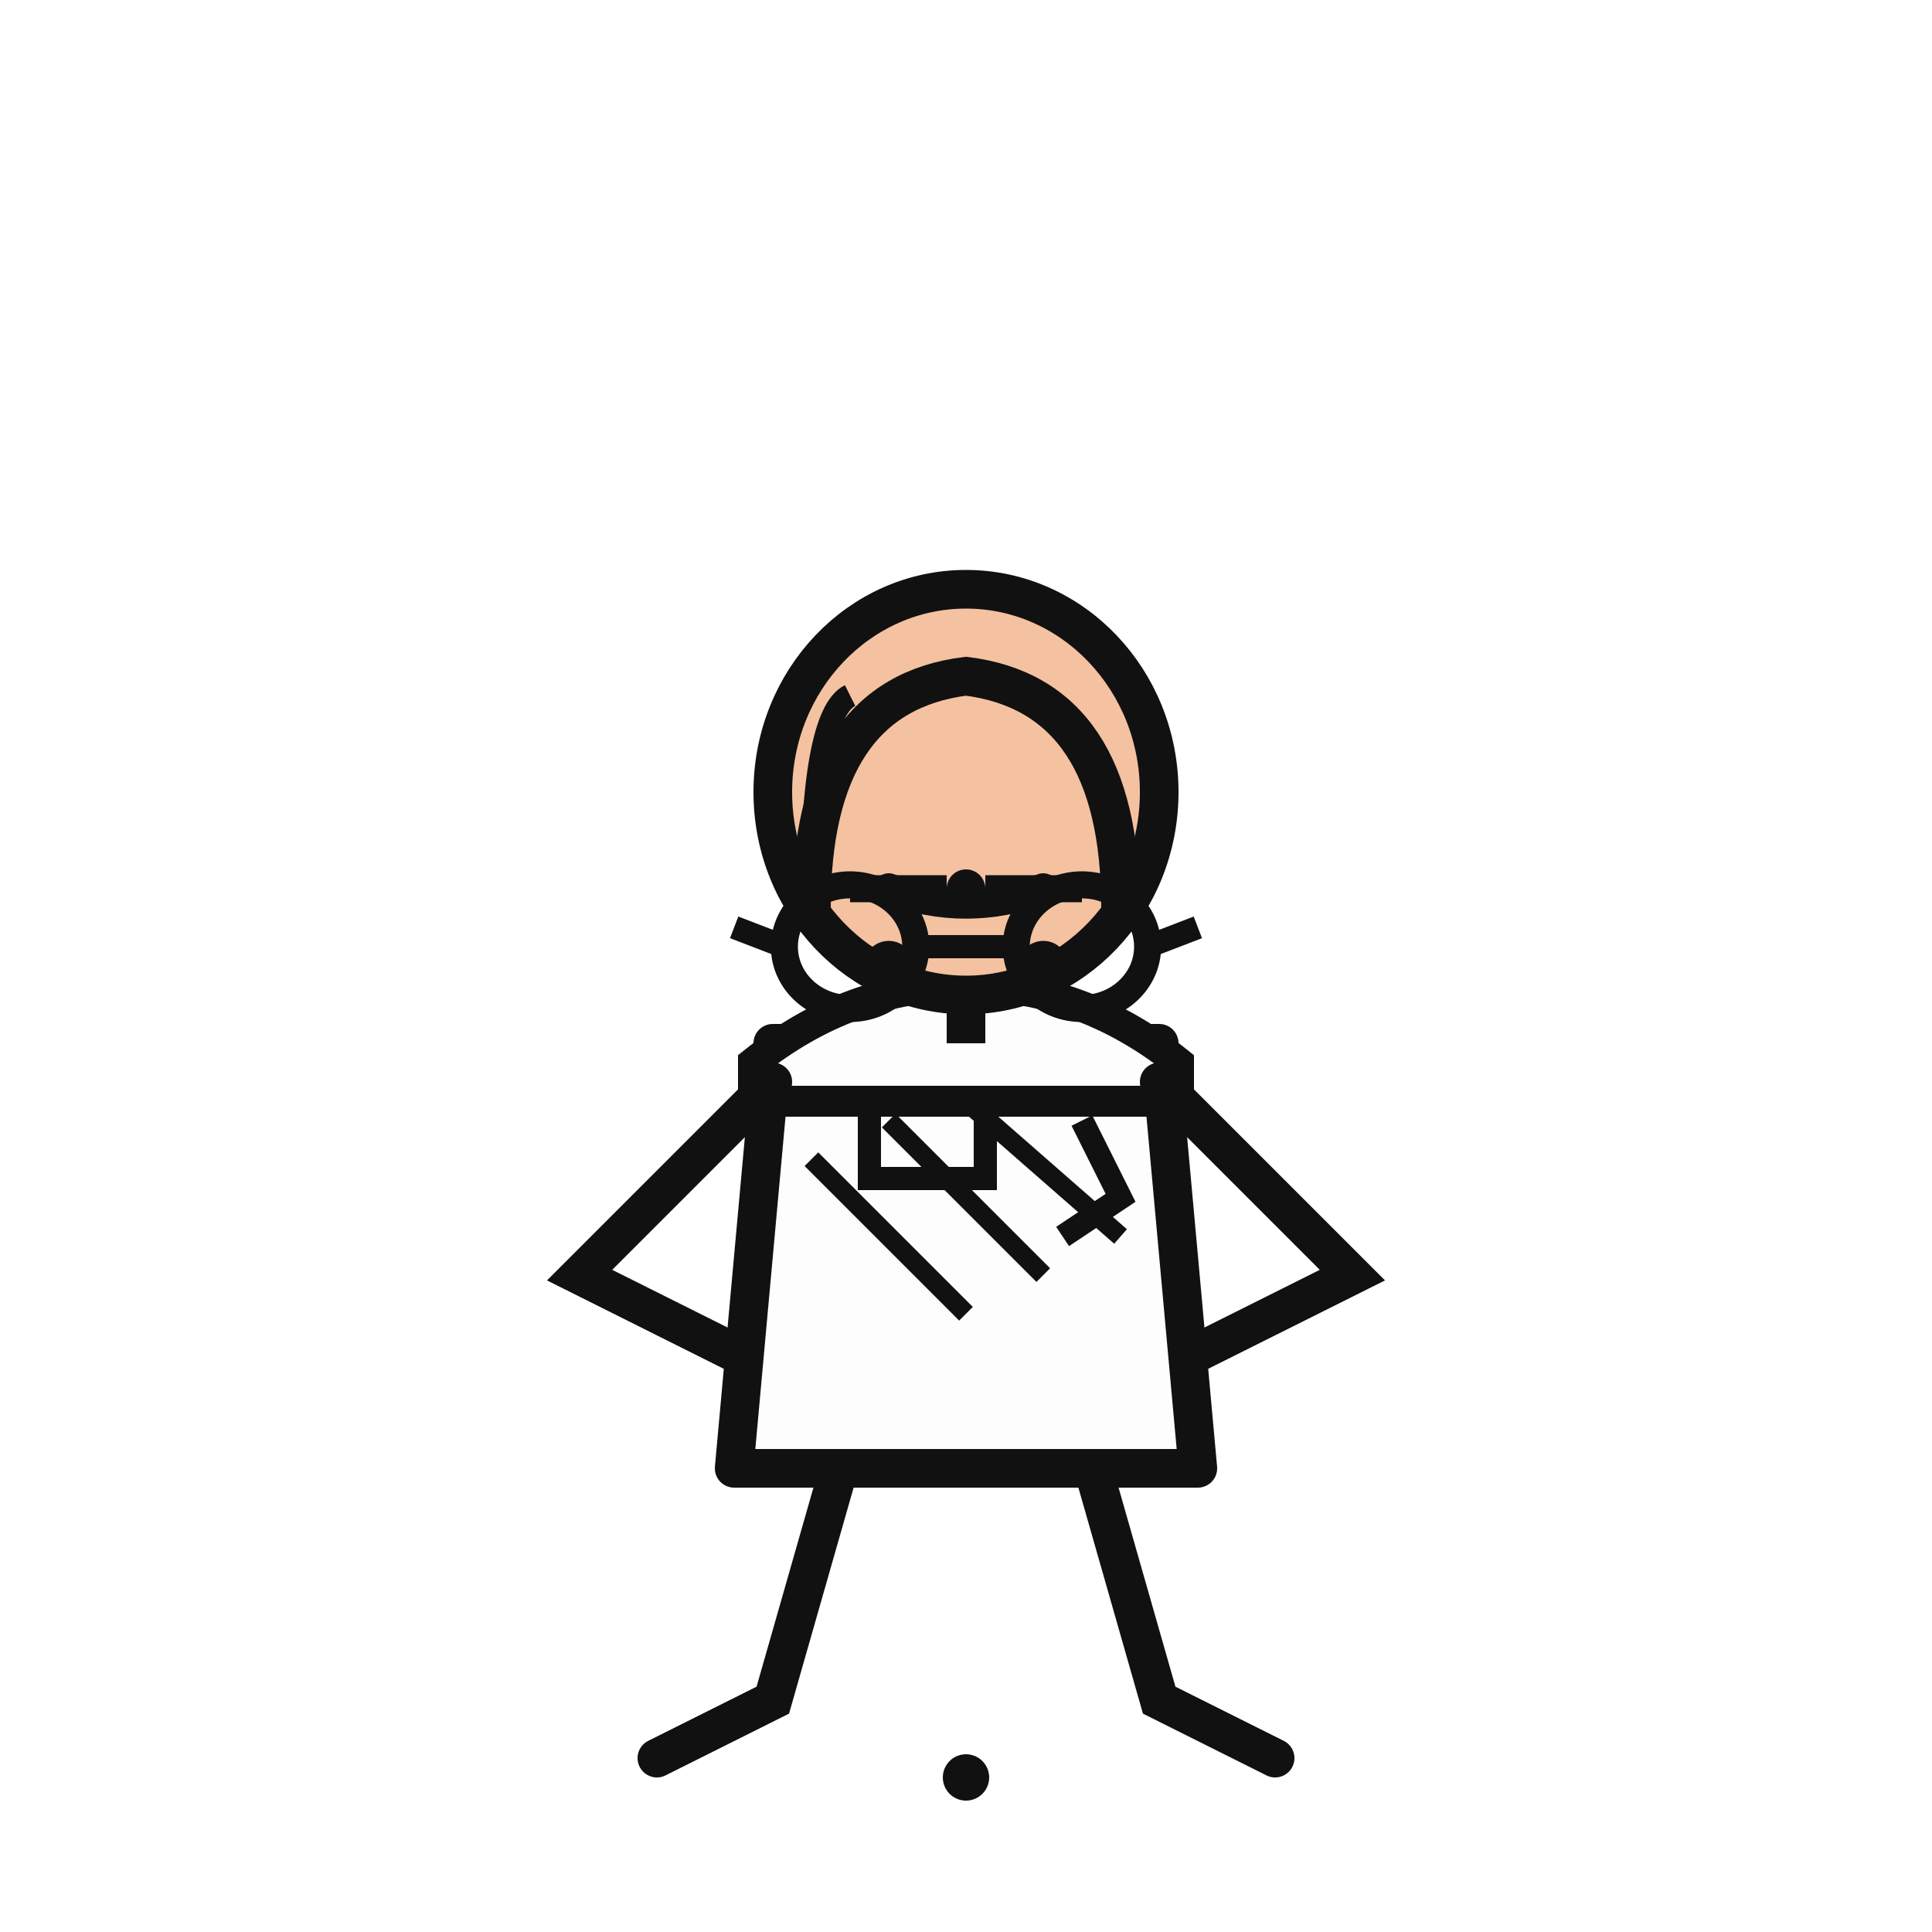
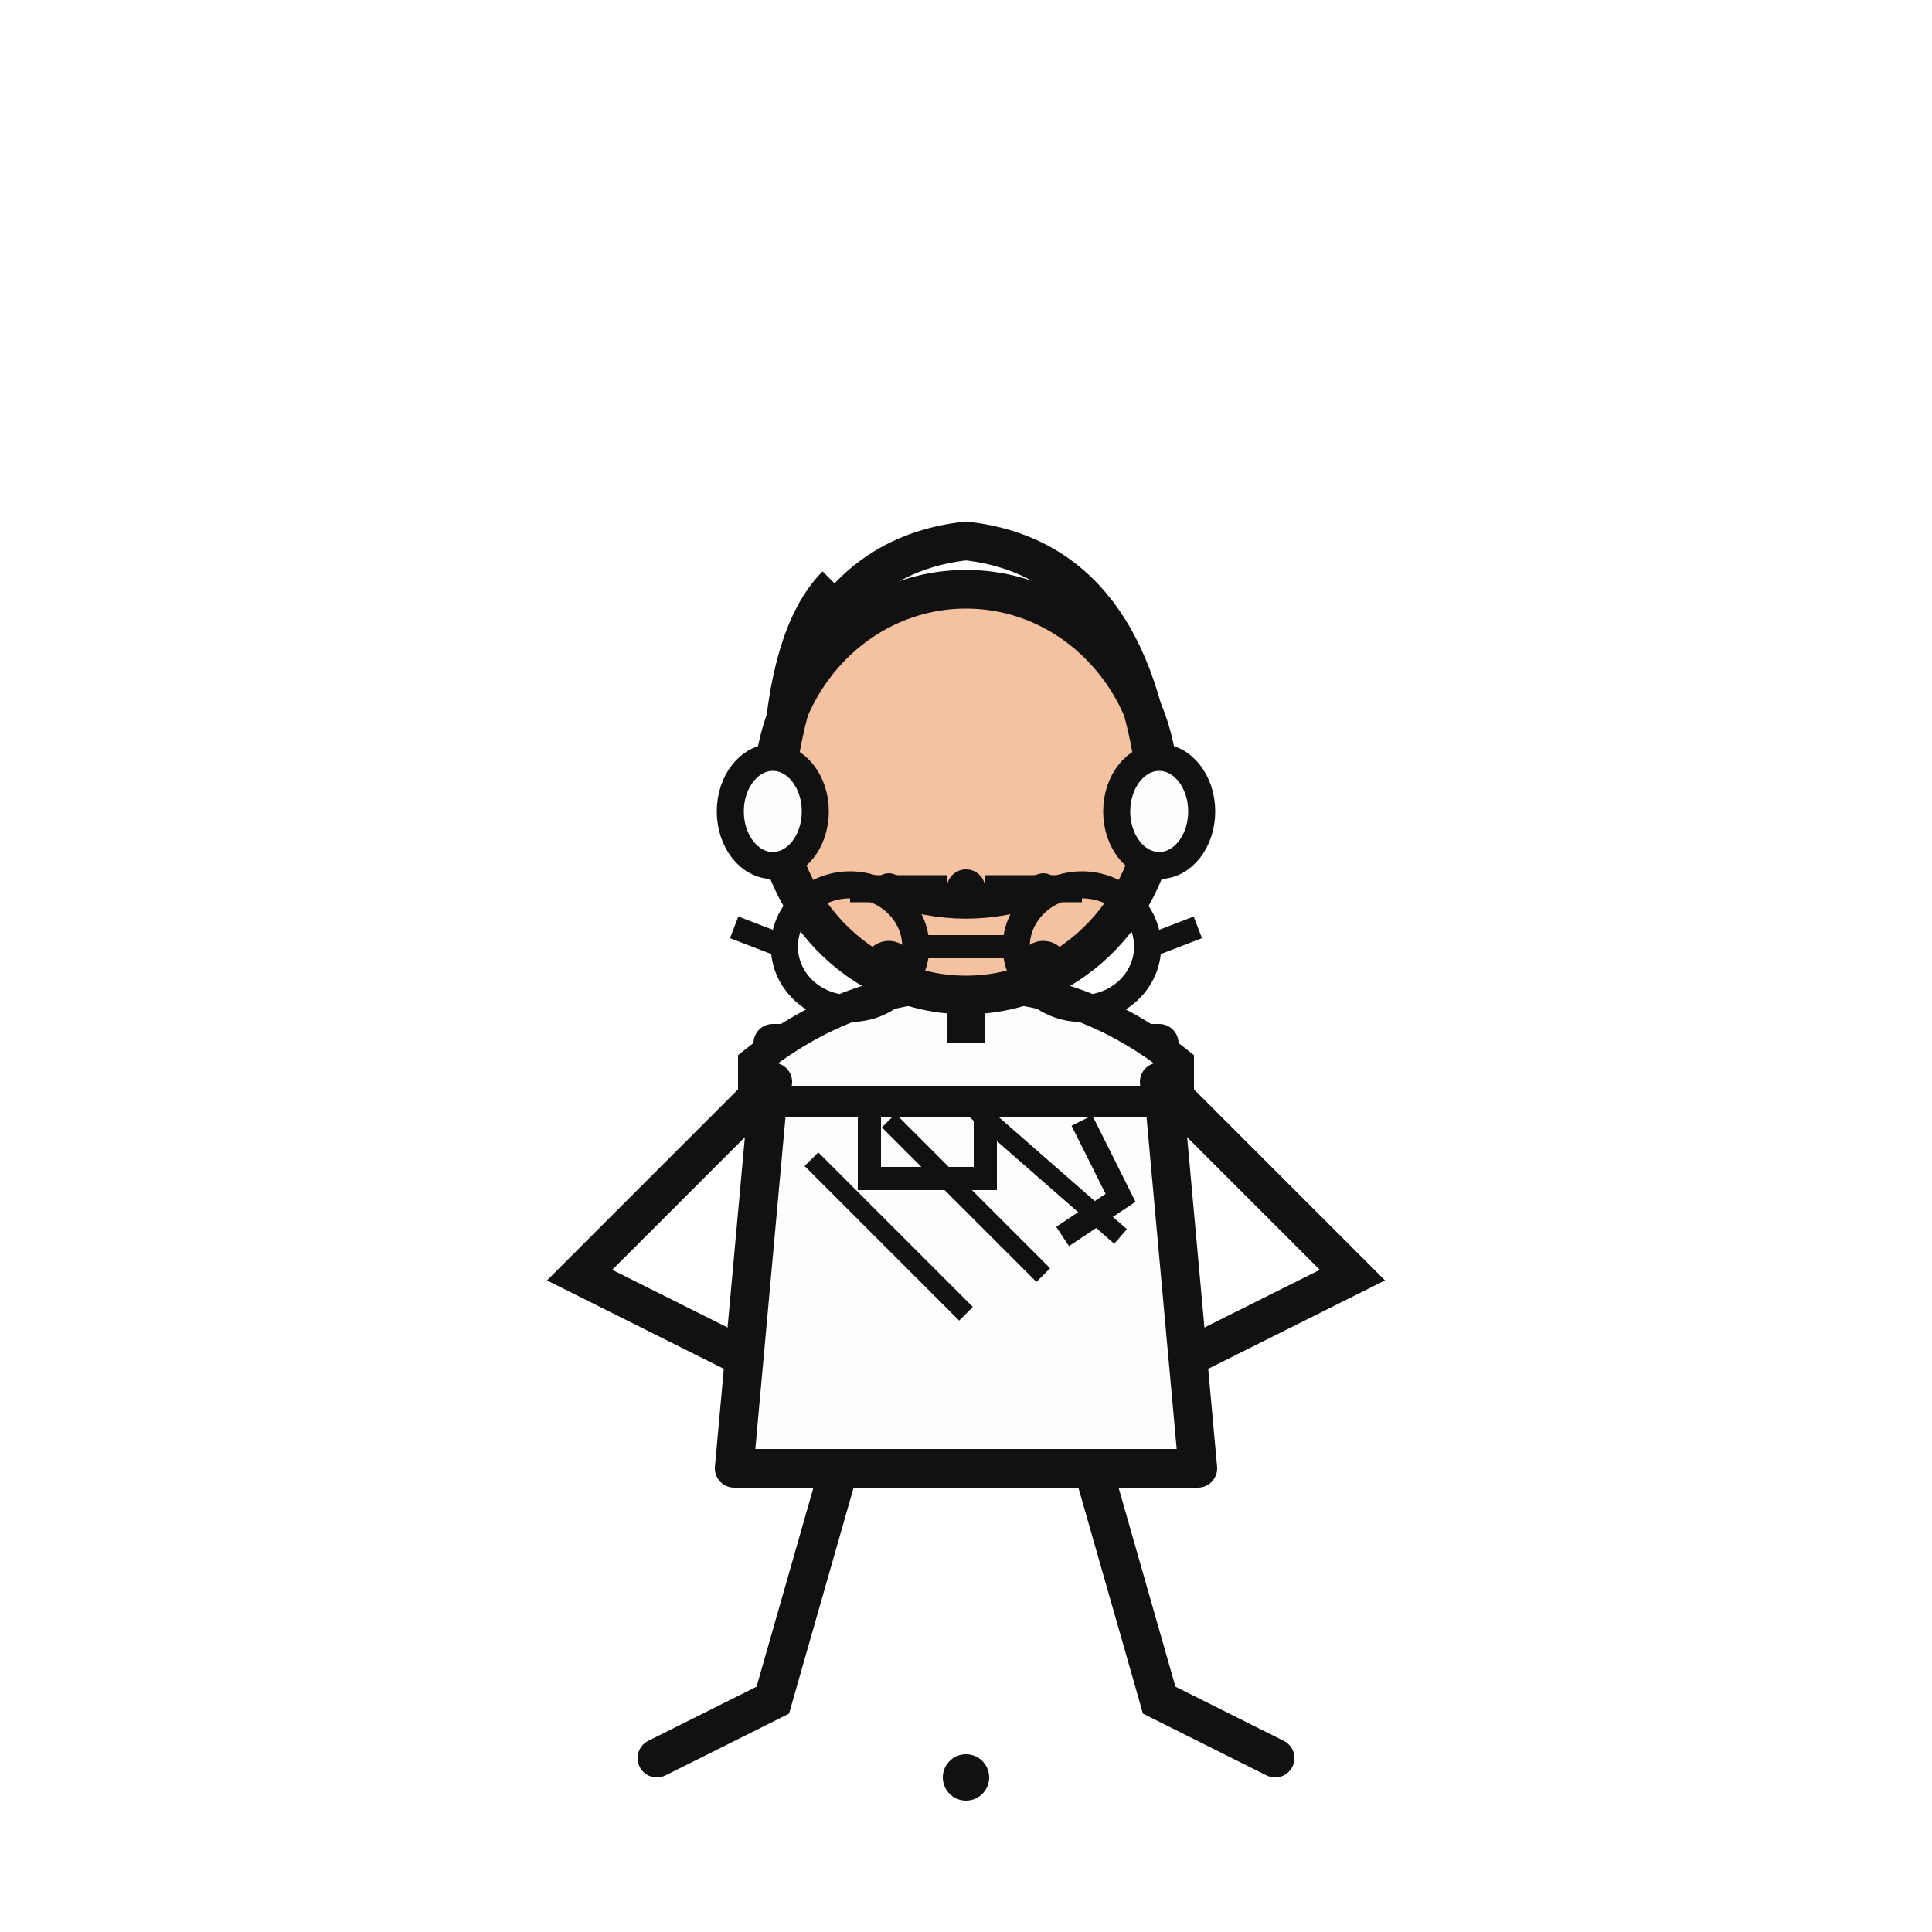
<svg xmlns="http://www.w3.org/2000/svg" viewBox="0 0 100 100" width="100" height="100">
  <path d="M 44 74 L 40 88 L 34 91" fill="none" stroke="#111" stroke-width="2" stroke-linecap="round" />
  <path d="M 56 74 L 60 88 L 66 91" fill="none" stroke="#111" stroke-width="2" stroke-linecap="round" />
  <path d="M 40 54 L 38 76 L 62 76 L 60 54 Z" fill="#fdfdfd" stroke="#111" stroke-width="2" stroke-linejoin="round" />
  <line x1="42" y1="60" x2="50" y2="68" stroke="#111" stroke-width="1" />
  <line x1="46" y1="58" x2="54" y2="66" stroke="#111" stroke-width="1" />
  <line x1="50" y1="57" x2="58" y2="64" stroke="#111" stroke-width="1" />
  <path d="M 39 55 Q 44 51 50 51 Q 56 51 61 55 L 61 57 L 39 57 Z" fill="#fdfdfd" stroke="#111" stroke-width="1.6" />
  <path d="M 45 57 L 51 57 L 51 61 L 45 61 Z" fill="none" stroke="#111" stroke-width="1.2" />
  <path d="M 56 58 L 58 62 L 55 64" fill="none" stroke="#111" stroke-width="1.2" />
  <path d="M 40 56 L 30 66 L 38 70" fill="none" stroke="#111" stroke-width="2" stroke-linecap="round" />
  <path d="M 60 56 L 70 66 L 62 70" fill="none" stroke="#111" stroke-width="2" stroke-linecap="round" />
  <line x1="50" y1="54" x2="50" y2="48" stroke="#111" stroke-width="2" />
  <ellipse cx="50" cy="41" rx="10" ry="10.5" fill="#f4c2a0" stroke="#111" stroke-width="2" />
-   <path d="M 42 47 Q 42 36 50 35 Q 58 36 58 47" fill="none" stroke="#111" stroke-width="2" />
-   <path d="M 42 47 Q 42 37 44 36" fill="none" stroke="#111" stroke-width="1.2" />
+   <path d="M 40 42 Q 41 29 50 28 Q 59 29 60 42" fill="none" stroke="#111" stroke-width="2" />
+   <path d="M 40 42 Q 40 33 43 30" fill="none" stroke="#111" stroke-width="1.2" />
+   <ellipse cx="40" cy="42" rx="2.2" ry="2.8" fill="#fdfdfd" stroke="#111" stroke-width="1.4" />
+   <ellipse cx="60" cy="42" rx="2.2" ry="2.8" fill="#fdfdfd" stroke="#111" stroke-width="1.4" />
  <line x1="44" y1="46" x2="49" y2="46" stroke="#111" stroke-width="1.4" />
  <line x1="51" y1="46" x2="56" y2="46" stroke="#111" stroke-width="1.4" />
  <circle cx="46" cy="50" r="1.3" fill="#111" />
  <circle cx="54" cy="50" r="1.3" fill="#111" />
  <path d="M 46 46 Q 50 47.5 54 46" fill="none" stroke="#111" stroke-width="1.6" stroke-linecap="round" />
  <ellipse cx="44" cy="49" rx="3.4" ry="3.2" fill="none" stroke="#111" stroke-width="1.4" />
  <ellipse cx="56" cy="49" rx="3.4" ry="3.2" fill="none" stroke="#111" stroke-width="1.4" />
  <line x1="47.4" y1="49" x2="52.6" y2="49" stroke="#111" stroke-width="1.2" />
  <path d="M 40.6 49 L 38 48" stroke="#111" stroke-width="1.2" />
  <path d="M 59.4 49 L 62 48" stroke="#111" stroke-width="1.2" />
  <g id="anchor-feet" data-x="50" data-y="92" transform="translate(50 92)">
    <circle cx="0" cy="0" r="1.2" fill="#111" />
  </g>
  <g id="anchor-mouth" data-x="50" data-y="46" transform="translate(50 46)">
    <circle cx="0" cy="0" r="1" fill="#111" />
  </g>
</svg>
